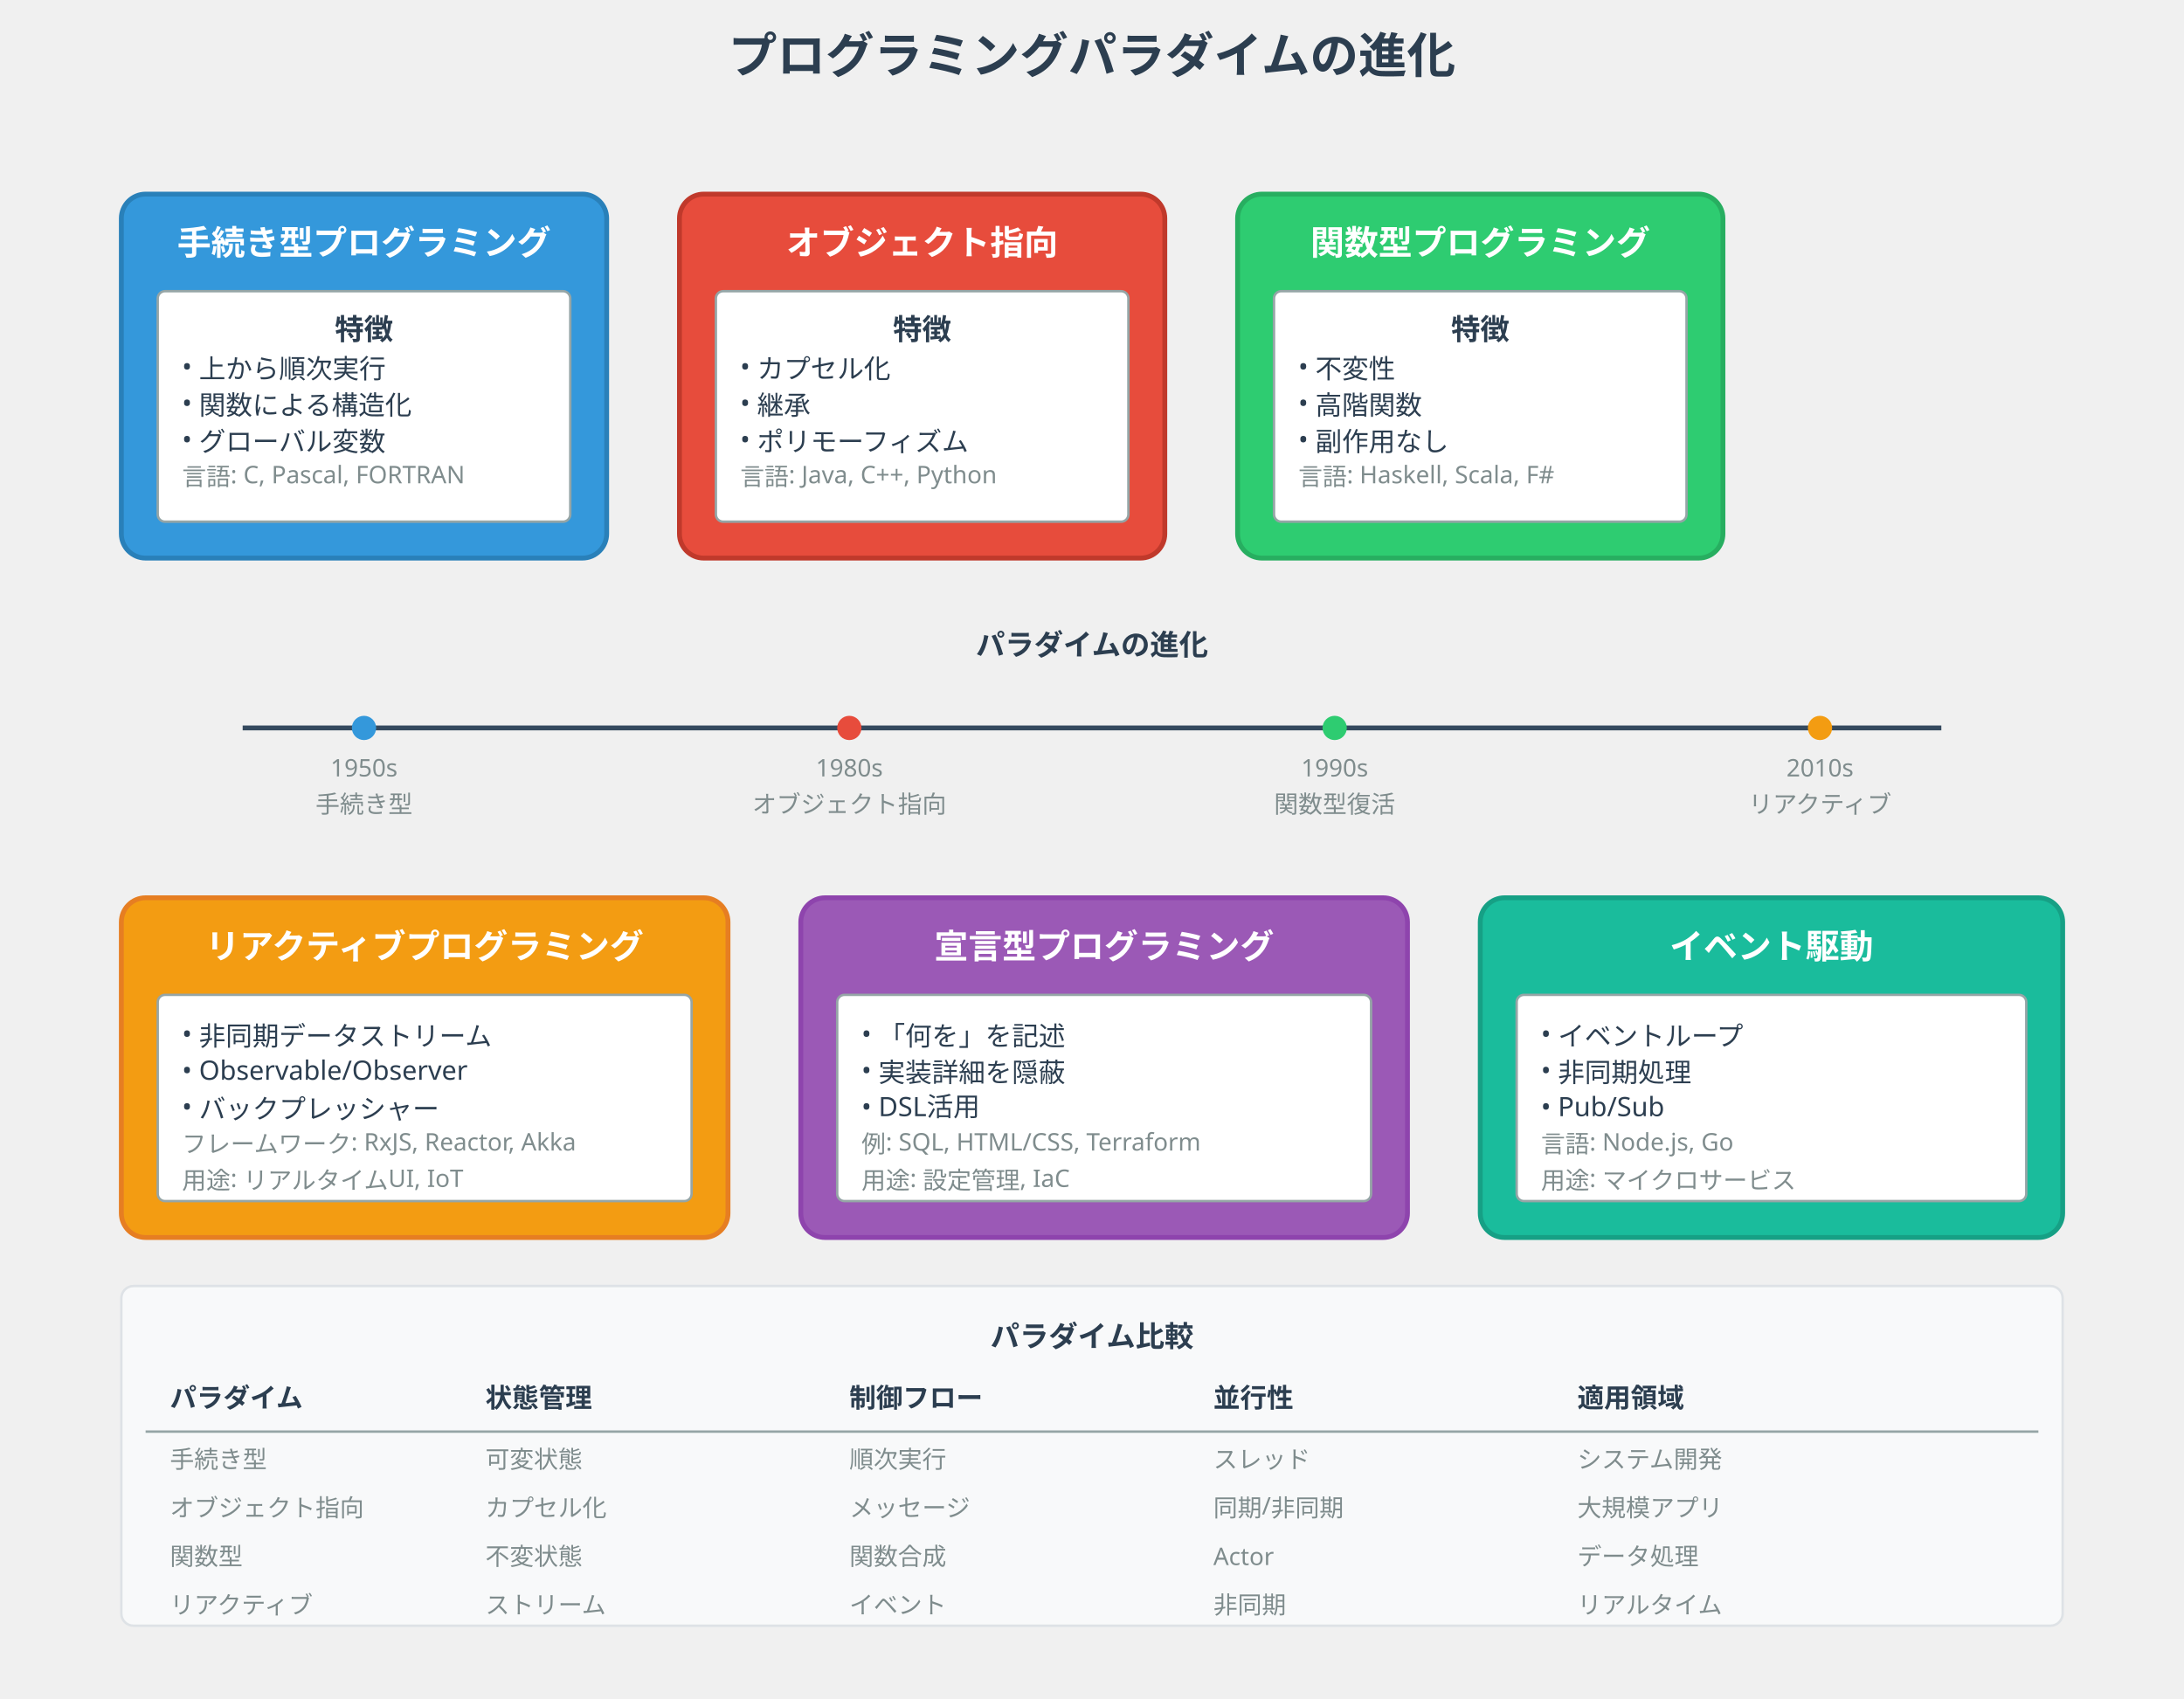
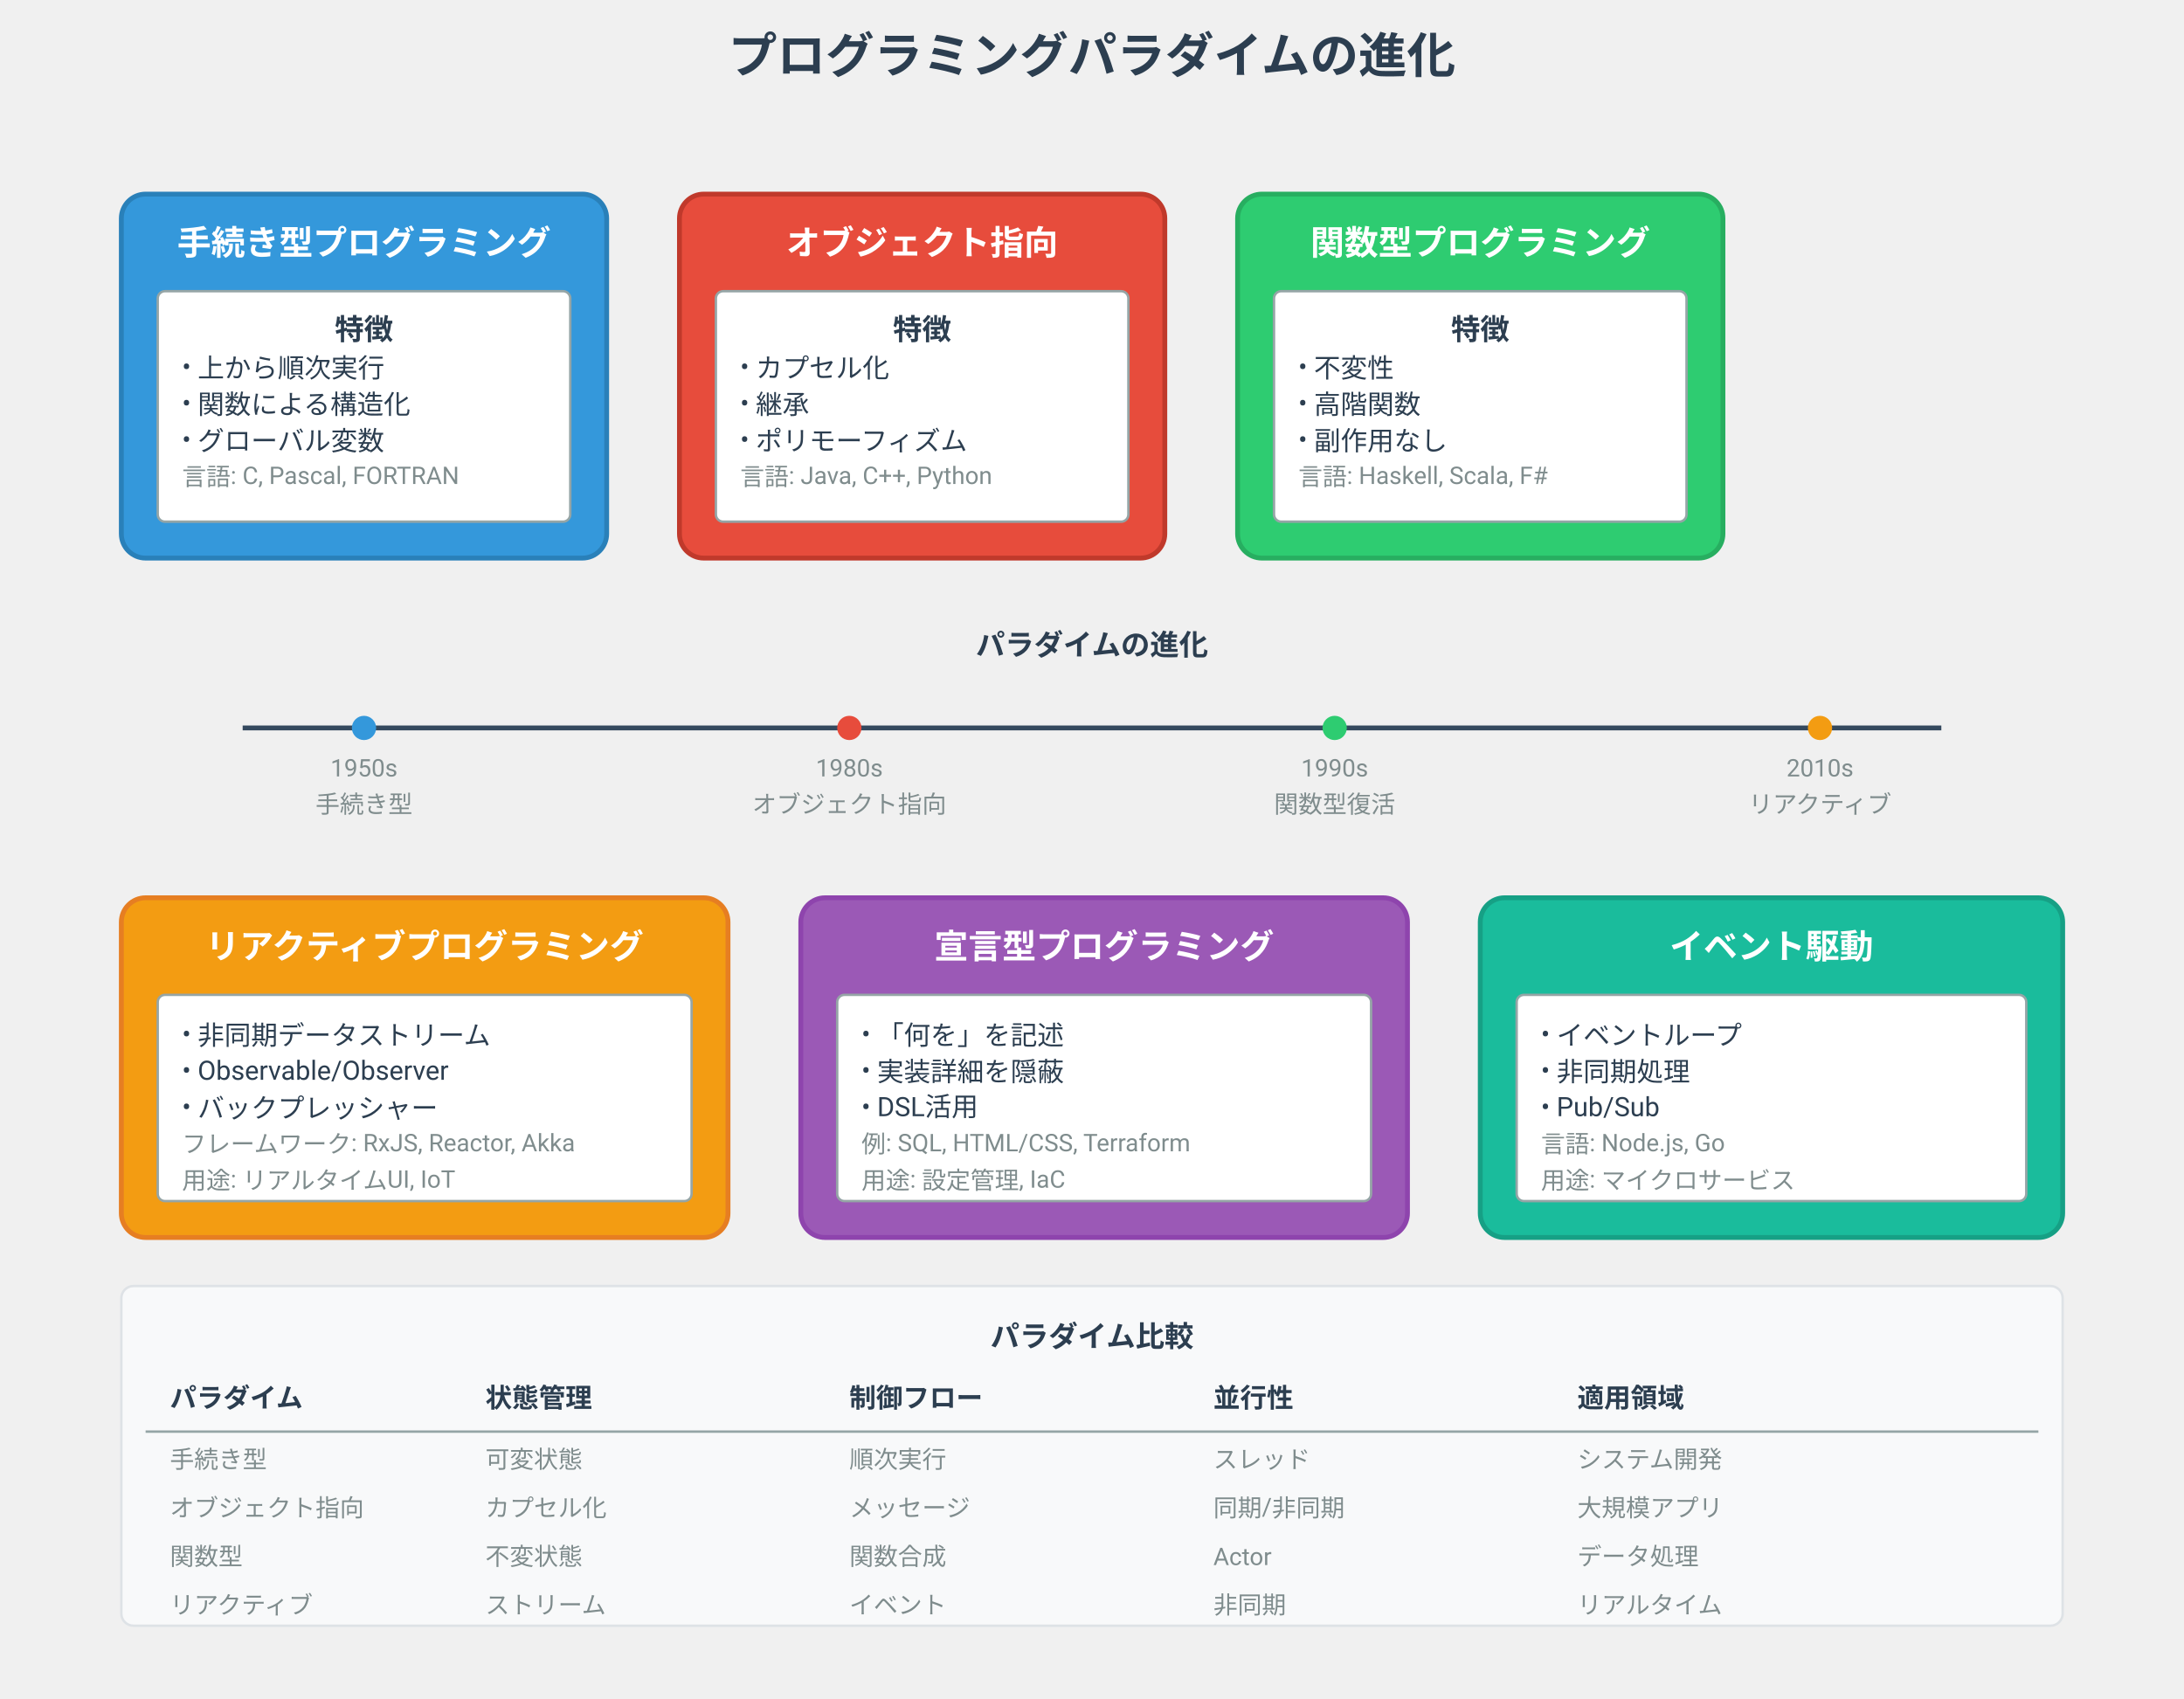
<svg xmlns="http://www.w3.org/2000/svg" width="900" height="700" viewBox="0 0 900 700">
  <defs>
    <style>
-       .title { font-family: 'Noto Sans JP', sans-serif; font-size: 20px; font-weight: bold; fill: #2c3e50; }
-       .paradigm-title { font-family: 'Noto Sans JP', sans-serif; font-size: 14px; font-weight: bold; fill: #fff; }
-       .feature-title { font-family: 'Noto Sans JP', sans-serif; font-size: 12px; font-weight: bold; fill: #2c3e50; }
-       .text-content { font-family: 'Noto Sans JP', sans-serif; font-size: 11px; fill: #2c3e50; }
-       .small-text { font-family: 'Noto Sans JP', sans-serif; font-size: 10px; fill: #7f8c8d; }
-       .code-text { font-family: 'Courier New', monospace; font-size: 9px; fill: #2c3e50; }
+       .title { font-family: -apple-system, BlinkMacSystemFont, 'Segoe UI', Roboto, 'Helvetica Neue', Arial, 'Noto Sans', sans-serif, 'Apple Color Emoji', 'Segoe UI Emoji', 'Segoe UI Symbol', 'Noto Color Emoji'; font-size: 20px; font-weight: bold; fill: #2c3e50; }
+       .paradigm-title { font-family: -apple-system, BlinkMacSystemFont, 'Segoe UI', Roboto, 'Helvetica Neue', Arial, 'Noto Sans', sans-serif, 'Apple Color Emoji', 'Segoe UI Emoji', 'Segoe UI Symbol', 'Noto Color Emoji'; font-size: 14px; font-weight: bold; fill: #fff; }
+       .feature-title { font-family: -apple-system, BlinkMacSystemFont, 'Segoe UI', Roboto, 'Helvetica Neue', Arial, 'Noto Sans', sans-serif, 'Apple Color Emoji', 'Segoe UI Emoji', 'Segoe UI Symbol', 'Noto Color Emoji'; font-size: 12px; font-weight: bold; fill: #2c3e50; }
+       .text-content { font-family: -apple-system, BlinkMacSystemFont, 'Segoe UI', Roboto, 'Helvetica Neue', Arial, 'Noto Sans', sans-serif, 'Apple Color Emoji', 'Segoe UI Emoji', 'Segoe UI Symbol', 'Noto Color Emoji'; font-size: 11px; fill: #2c3e50; }
+       .small-text { font-family: -apple-system, BlinkMacSystemFont, 'Segoe UI', Roboto, 'Helvetica Neue', Arial, 'Noto Sans', sans-serif, 'Apple Color Emoji', 'Segoe UI Emoji', 'Segoe UI Symbol', 'Noto Color Emoji'; font-size: 10px; fill: #7f8c8d; }
+       .code-text { font-family: 'Monaco', 'Menlo', 'Ubuntu Mono', 'Consolas', 'source-code-pro', monospace; font-size: 9px; fill: #2c3e50; }
      .procedural-box { fill: #3498db; stroke: #2980b9; stroke-width: 2; }
      .oop-box { fill: #e74c3c; stroke: #c0392b; stroke-width: 2; }
      .functional-box { fill: #2ecc71; stroke: #27ae60; stroke-width: 2; }
      .reactive-box { fill: #f39c12; stroke: #e67e22; stroke-width: 2; }
      .declarative-box { fill: #9b59b6; stroke: #8e44ad; stroke-width: 2; }
      .component { fill: #fff; stroke: #95a5a6; stroke-width: 1; }
      .evolution-arrow { stroke: #34495e; stroke-width: 2; fill: none; marker-end: url(#arrowhead); }
    </style>
    <marker id="arrowhead" markerWidth="10" markerHeight="10" refX="9" refY="3" orient="auto">
      <polygon points="0 0, 10 3, 0 6" fill="#34495e" />
    </marker>
  </defs>
  <text x="450" y="30" class="title" text-anchor="middle">プログラミングパラダイムの進化</text>
  <g id="procedural">
    <rect x="50" y="80" width="200" height="150" class="procedural-box" rx="10" />
    <text x="150" y="105" class="paradigm-title" text-anchor="middle">手続き型プログラミング</text>
    <rect x="65" y="120" width="170" height="95" class="component" rx="3" />
    <text x="150" y="140" class="feature-title" text-anchor="middle">特徴</text>
    <text x="75" y="155" class="text-content">• 上から順次実行</text>
    <text x="75" y="170" class="text-content">• 関数による構造化</text>
    <text x="75" y="185" class="text-content">• グローバル変数</text>
    <text x="75" y="200" class="small-text">言語: C, Pascal, FORTRAN</text>
  </g>
  <g id="oop">
    <rect x="280" y="80" width="200" height="150" class="oop-box" rx="10" />
    <text x="380" y="105" class="paradigm-title" text-anchor="middle">オブジェクト指向</text>
    <rect x="295" y="120" width="170" height="95" class="component" rx="3" />
    <text x="380" y="140" class="feature-title" text-anchor="middle">特徴</text>
    <text x="305" y="155" class="text-content">• カプセル化</text>
    <text x="305" y="170" class="text-content">• 継承</text>
    <text x="305" y="185" class="text-content">• ポリモーフィズム</text>
    <text x="305" y="200" class="small-text">言語: Java, C++, Python</text>
  </g>
  <g id="functional">
    <rect x="510" y="80" width="200" height="150" class="functional-box" rx="10" />
    <text x="610" y="105" class="paradigm-title" text-anchor="middle">関数型プログラミング</text>
    <rect x="525" y="120" width="170" height="95" class="component" rx="3" />
    <text x="610" y="140" class="feature-title" text-anchor="middle">特徴</text>
    <text x="535" y="155" class="text-content">• 不変性</text>
    <text x="535" y="170" class="text-content">• 高階関数</text>
    <text x="535" y="185" class="text-content">• 副作用なし</text>
    <text x="535" y="200" class="small-text">言語: Haskell, Scala, F#</text>
  </g>
  <g id="timeline">
    <text x="450" y="270" class="feature-title" text-anchor="middle">パラダイムの進化</text>
    <line x1="100" y1="300" x2="800" y2="300" stroke="#34495e" stroke-width="2" />
    <circle cx="150" cy="300" r="5" fill="#3498db" />
    <text x="150" y="320" class="small-text" text-anchor="middle">1950s</text>
    <text x="150" y="335" class="small-text" text-anchor="middle">手続き型</text>
    <circle cx="350" cy="300" r="5" fill="#e74c3c" />
    <text x="350" y="320" class="small-text" text-anchor="middle">1980s</text>
    <text x="350" y="335" class="small-text" text-anchor="middle">オブジェクト指向</text>
    <circle cx="550" cy="300" r="5" fill="#2ecc71" />
    <text x="550" y="320" class="small-text" text-anchor="middle">1990s</text>
    <text x="550" y="335" class="small-text" text-anchor="middle">関数型復活</text>
    <circle cx="750" cy="300" r="5" fill="#f39c12" />
    <text x="750" y="320" class="small-text" text-anchor="middle">2010s</text>
    <text x="750" y="335" class="small-text" text-anchor="middle">リアクティブ</text>
  </g>
  <g id="modern">
    <rect x="50" y="370" width="250" height="140" class="reactive-box" rx="10" />
    <text x="175" y="395" class="paradigm-title" text-anchor="middle">リアクティブプログラミング</text>
    <rect x="65" y="410" width="220" height="85" class="component" rx="3" />
    <text x="75" y="430" class="text-content">• 非同期データストリーム</text>
    <text x="75" y="445" class="text-content">• Observable/Observer</text>
    <text x="75" y="460" class="text-content">• バックプレッシャー</text>
    <text x="75" y="475" class="small-text">フレームワーク: RxJS, Reactor, Akka</text>
    <text x="75" y="490" class="small-text">用途: リアルタイムUI, IoT</text>
    <rect x="330" y="370" width="250" height="140" class="declarative-box" rx="10" />
    <text x="455" y="395" class="paradigm-title" text-anchor="middle">宣言型プログラミング</text>
    <rect x="345" y="410" width="220" height="85" class="component" rx="3" />
    <text x="355" y="430" class="text-content">• 「何を」を記述</text>
    <text x="355" y="445" class="text-content">• 実装詳細を隠蔽</text>
    <text x="355" y="460" class="text-content">• DSL活用</text>
    <text x="355" y="475" class="small-text">例: SQL, HTML/CSS, Terraform</text>
    <text x="355" y="490" class="small-text">用途: 設定管理, IaC</text>
    <rect x="610" y="370" width="240" height="140" fill="#1abc9c" stroke="#16a085" stroke-width="2" rx="10" />
    <text x="730" y="395" class="paradigm-title" text-anchor="middle">イベント駆動</text>
    <rect x="625" y="410" width="210" height="85" class="component" rx="3" />
    <text x="635" y="430" class="text-content">• イベントループ</text>
    <text x="635" y="445" class="text-content">• 非同期処理</text>
    <text x="635" y="460" class="text-content">• Pub/Sub</text>
    <text x="635" y="475" class="small-text">言語: Node.js, Go</text>
    <text x="635" y="490" class="small-text">用途: マイクロサービス</text>
  </g>
  <g id="comparison">
    <rect x="50" y="530" width="800" height="140" fill="#f8f9fa" stroke="#dee2e6" stroke-width="1" rx="5" />
    <text x="450" y="555" class="feature-title" text-anchor="middle">パラダイム比較</text>
    <text x="70" y="580" class="text-content" font-weight="bold">パラダイム</text>
    <text x="200" y="580" class="text-content" font-weight="bold">状態管理</text>
    <text x="350" y="580" class="text-content" font-weight="bold">制御フロー</text>
    <text x="500" y="580" class="text-content" font-weight="bold">並行性</text>
    <text x="650" y="580" class="text-content" font-weight="bold">適用領域</text>
    <line x1="60" y1="590" x2="840" y2="590" stroke="#95a5a6" stroke-width="1" />
    <text x="70" y="605" class="small-text">手続き型</text>
    <text x="200" y="605" class="small-text">可変状態</text>
    <text x="350" y="605" class="small-text">順次実行</text>
    <text x="500" y="605" class="small-text">スレッド</text>
    <text x="650" y="605" class="small-text">システム開発</text>
    <text x="70" y="625" class="small-text">オブジェクト指向</text>
    <text x="200" y="625" class="small-text">カプセル化</text>
    <text x="350" y="625" class="small-text">メッセージ</text>
    <text x="500" y="625" class="small-text">同期/非同期</text>
    <text x="650" y="625" class="small-text">大規模アプリ</text>
    <text x="70" y="645" class="small-text">関数型</text>
    <text x="200" y="645" class="small-text">不変状態</text>
    <text x="350" y="645" class="small-text">関数合成</text>
    <text x="500" y="645" class="small-text">Actor</text>
    <text x="650" y="645" class="small-text">データ処理</text>
    <text x="70" y="665" class="small-text">リアクティブ</text>
    <text x="200" y="665" class="small-text">ストリーム</text>
    <text x="350" y="665" class="small-text">イベント</text>
    <text x="500" y="665" class="small-text">非同期</text>
    <text x="650" y="665" class="small-text">リアルタイム</text>
  </g>
</svg>
